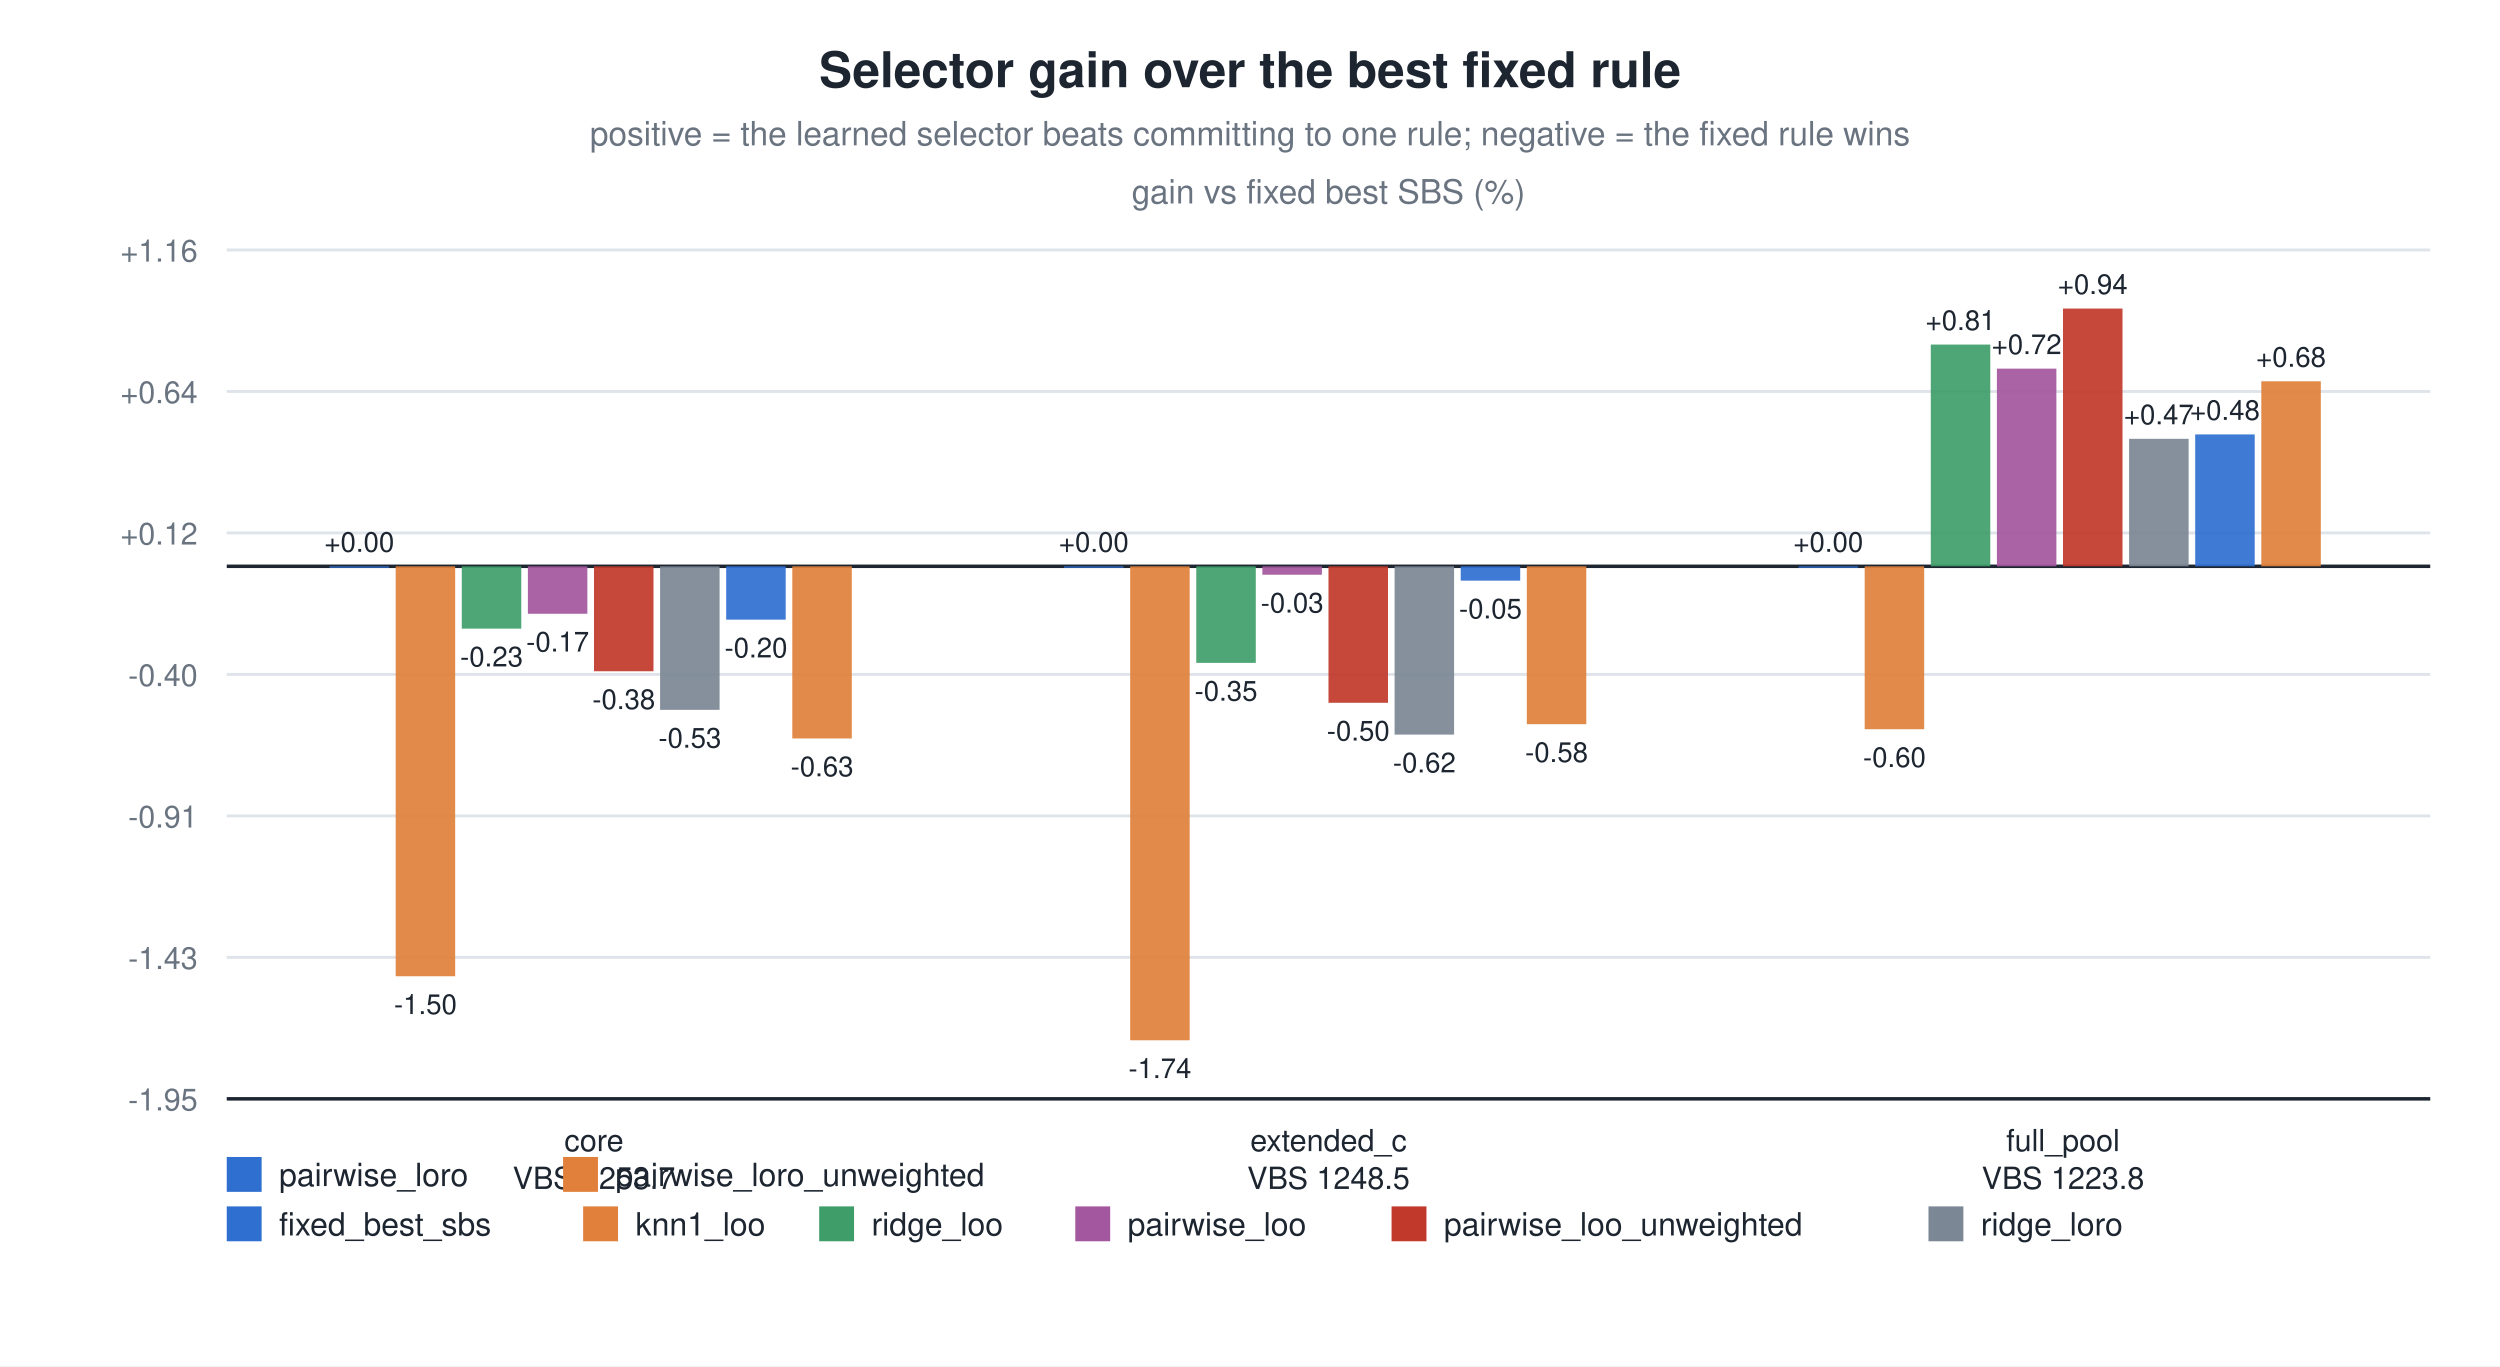
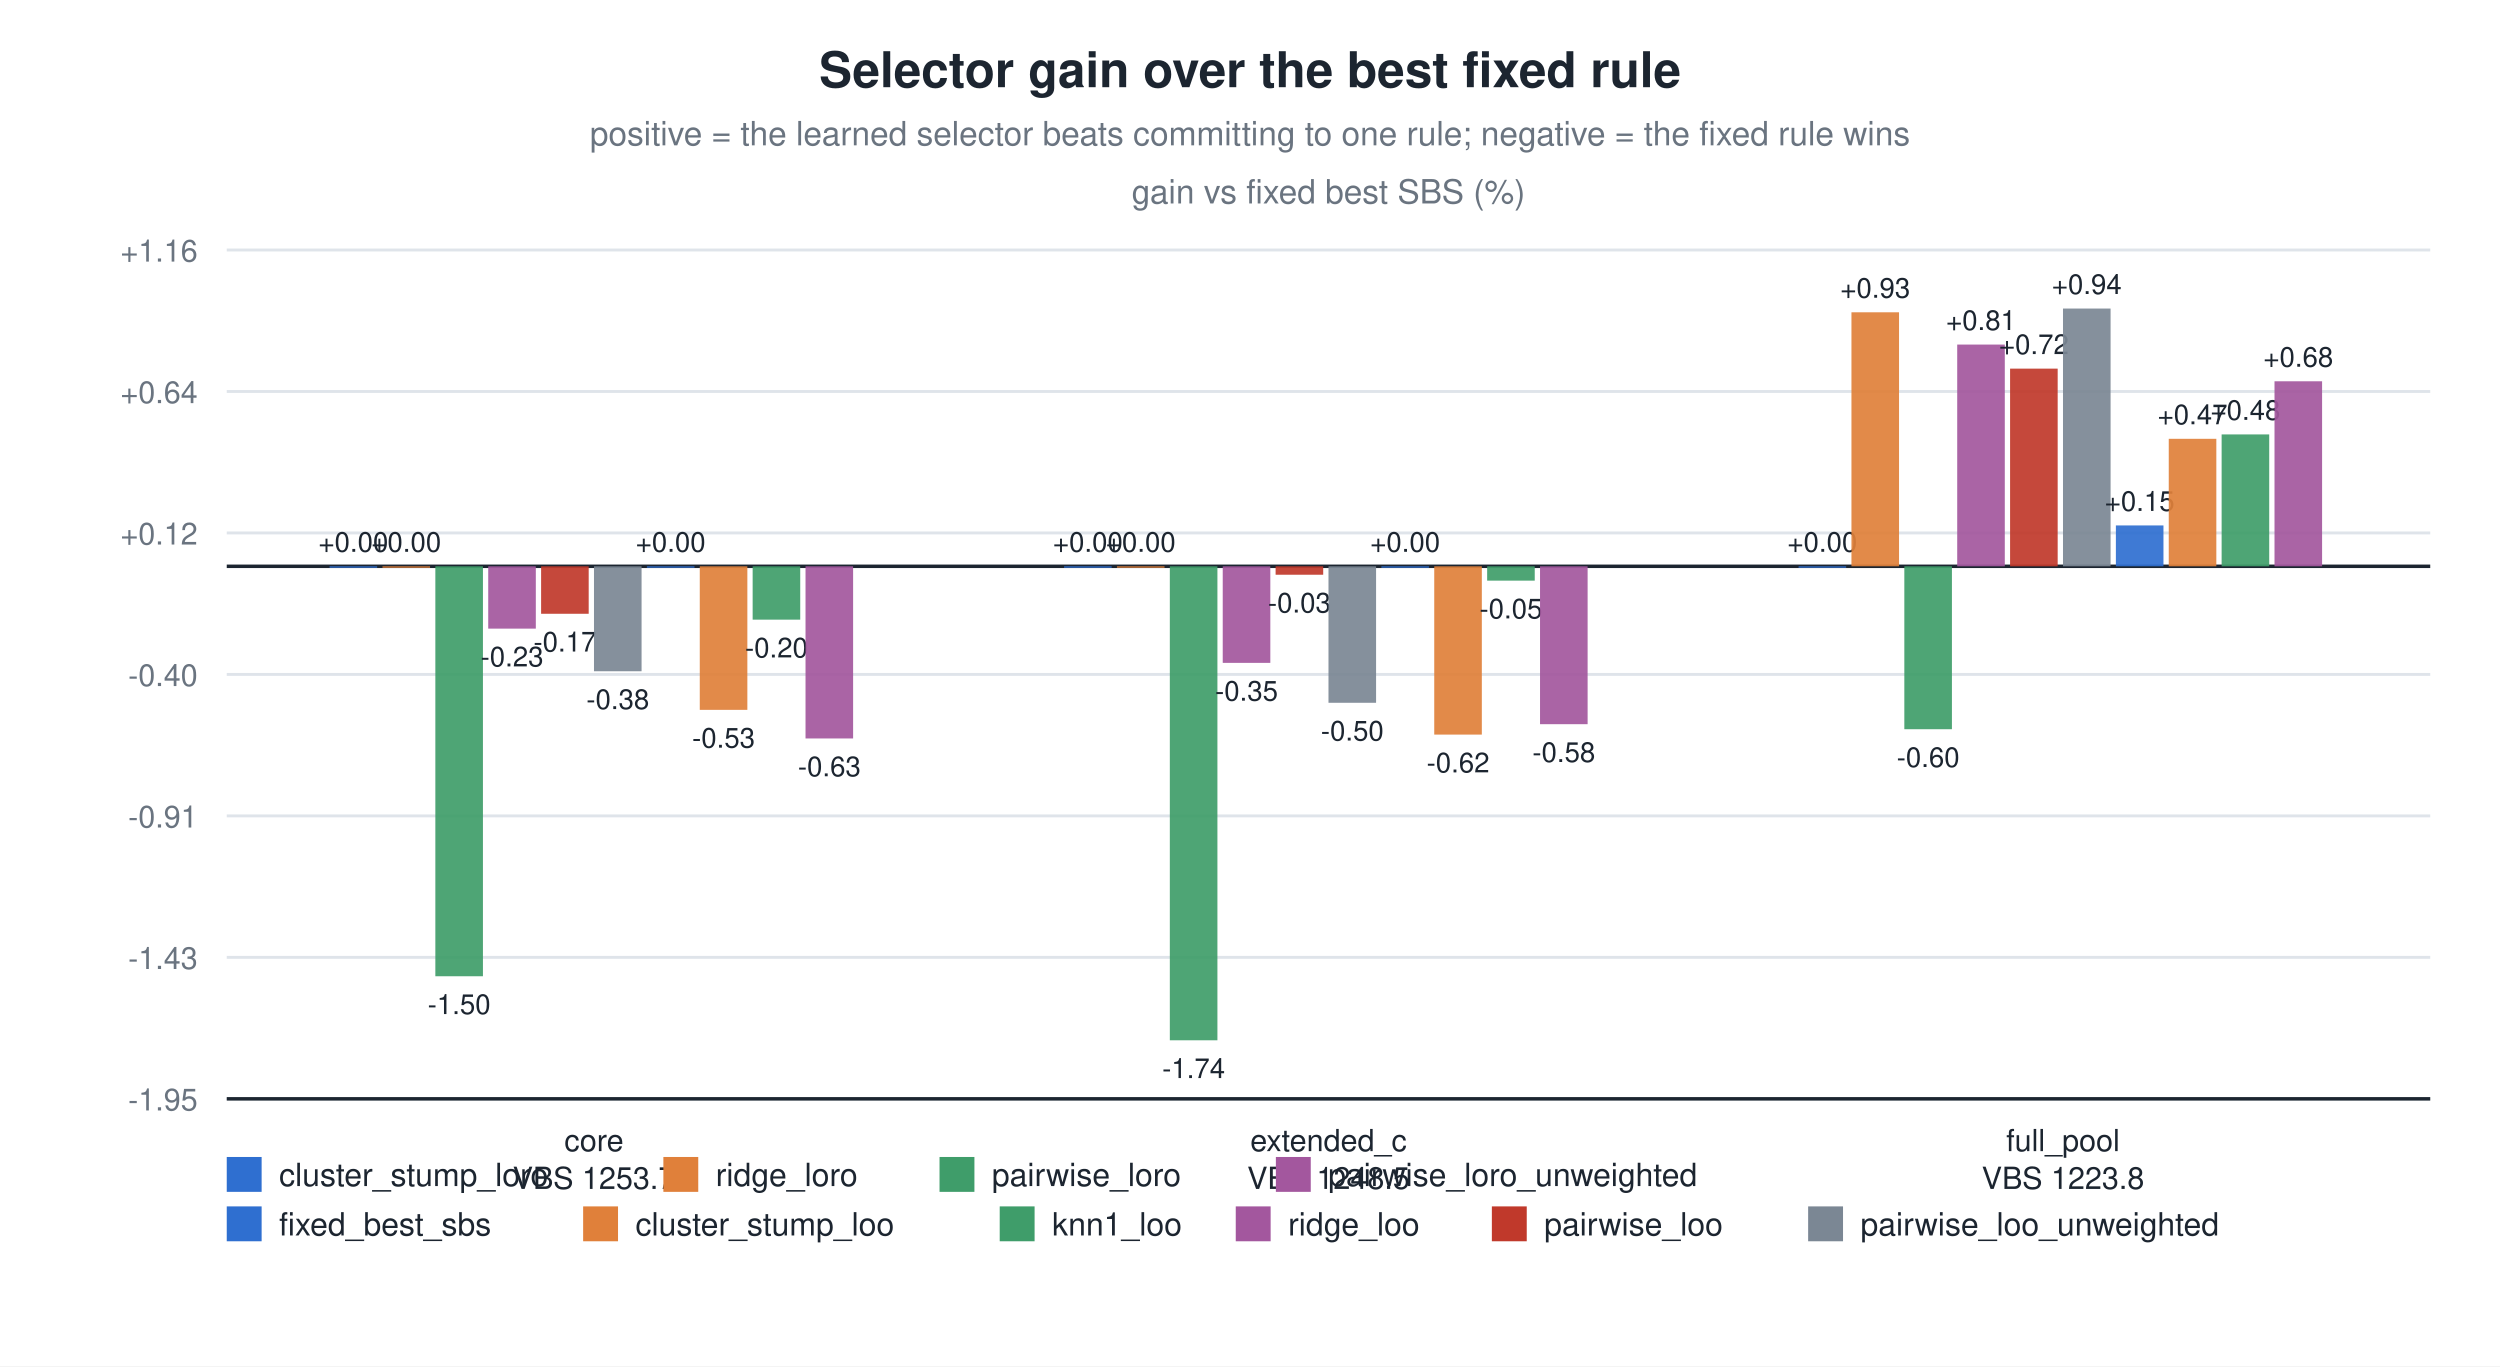
<svg xmlns="http://www.w3.org/2000/svg" width="860" height="470" viewBox="0 0 860 470" font-family="Segoe UI, Helvetica, Arial, sans-serif">
  <rect width="860" height="470" fill="#ffffff" />
  <text x="430.0" y="30" text-anchor="middle" font-size="17" font-weight="600" fill="#1c2530">Selector gain over the best fixed rule</text>
  <text x="430.0" y="50" text-anchor="middle" font-size="11.5" fill="#6a7480">positive = the learned selector beats committing to one rule; negative = the fixed rule wins</text>
  <line x1="78.00" y1="378.00" x2="836.00" y2="378.00" stroke="#dfe4ea" stroke-width="1.0" />
  <text x="68.00" y="382.00" font-size="10.5" fill="#6a7480" text-anchor="end" font-weight="400">-1.95</text>
  <line x1="78.00" y1="329.33" x2="836.00" y2="329.33" stroke="#dfe4ea" stroke-width="1.0" />
  <text x="68.00" y="333.33" font-size="10.5" fill="#6a7480" text-anchor="end" font-weight="400">-1.43</text>
  <line x1="78.00" y1="280.67" x2="836.00" y2="280.67" stroke="#dfe4ea" stroke-width="1.0" />
  <text x="68.00" y="284.67" font-size="10.5" fill="#6a7480" text-anchor="end" font-weight="400">-0.91</text>
  <line x1="78.00" y1="232.00" x2="836.00" y2="232.00" stroke="#dfe4ea" stroke-width="1.0" />
  <text x="68.00" y="236.00" font-size="10.5" fill="#6a7480" text-anchor="end" font-weight="400">-0.40</text>
  <line x1="78.00" y1="183.33" x2="836.00" y2="183.33" stroke="#dfe4ea" stroke-width="1.0" />
  <text x="68.00" y="187.33" font-size="10.5" fill="#6a7480" text-anchor="end" font-weight="400">+0.12</text>
  <line x1="78.00" y1="134.67" x2="836.00" y2="134.67" stroke="#dfe4ea" stroke-width="1.0" />
  <text x="68.00" y="138.67" font-size="10.5" fill="#6a7480" text-anchor="end" font-weight="400">+0.64</text>
  <line x1="78.00" y1="86.00" x2="836.00" y2="86.00" stroke="#dfe4ea" stroke-width="1.0" />
  <text x="68.00" y="90.00" font-size="10.5" fill="#6a7480" text-anchor="end" font-weight="400">+1.16</text>
  <line x1="78.00" y1="194.81" x2="836.00" y2="194.81" stroke="#1c2530" stroke-width="1.2" />
  <line x1="78.00" y1="378.00" x2="836.00" y2="378.00" stroke="#1c2530" stroke-width="1.2" />
  <text x="457.00" y="70.00" font-size="11.5" fill="#6a7480" text-anchor="middle" font-weight="400">gain vs fixed best SBS (%)</text>
-   <rect x="113.37" y="194.81" width="20.47" height="0.50" fill="#2f6fd0" fill-opacity="0.92" />
-   <text x="123.61" y="189.81" font-size="9.5" fill="#1c2530" text-anchor="middle" font-weight="400">+0.00</text>
-   <rect x="136.11" y="194.81" width="20.47" height="141.02" fill="#e0803a" fill-opacity="0.92" />
-   <text x="146.35" y="348.83" font-size="9.5" fill="#1c2530" text-anchor="middle" font-weight="400">-1.50</text>
-   <rect x="158.85" y="194.81" width="20.47" height="21.44" fill="#3f9d6a" fill-opacity="0.92" />
-   <text x="169.09" y="229.25" font-size="9.5" fill="#1c2530" text-anchor="middle" font-weight="400">-0.23</text>
-   <rect x="181.59" y="194.81" width="20.47" height="16.33" fill="#a3579e" fill-opacity="0.92" />
-   <text x="191.83" y="224.13" font-size="9.5" fill="#1c2530" text-anchor="middle" font-weight="400">-0.17</text>
-   <rect x="204.33" y="194.81" width="20.47" height="36.10" fill="#c0392b" fill-opacity="0.92" />
-   <text x="214.57" y="243.91" font-size="9.5" fill="#1c2530" text-anchor="middle" font-weight="400">-0.38</text>
-   <rect x="227.07" y="194.81" width="20.47" height="49.38" fill="#7b8794" fill-opacity="0.92" />
-   <text x="237.31" y="257.19" font-size="9.5" fill="#1c2530" text-anchor="middle" font-weight="400">-0.53</text>
-   <rect x="249.81" y="194.81" width="20.47" height="18.35" fill="#2f6fd0" fill-opacity="0.92" />
-   <text x="260.05" y="226.16" font-size="9.5" fill="#1c2530" text-anchor="middle" font-weight="400">-0.20</text>
-   <rect x="272.55" y="194.81" width="20.47" height="59.22" fill="#e0803a" fill-opacity="0.92" />
-   <text x="282.79" y="267.03" font-size="9.5" fill="#1c2530" text-anchor="middle" font-weight="400">-0.63</text>
+   <rect x="113.37" y="194.81" width="16.37" height="0.50" fill="#2f6fd0" fill-opacity="0.92" />
+   <text x="121.56" y="189.81" font-size="9.5" fill="#1c2530" text-anchor="middle" font-weight="400">+0.00</text>
+   <rect x="131.57" y="194.81" width="16.37" height="0.50" fill="#e0803a" fill-opacity="0.92" />
+   <text x="139.75" y="189.81" font-size="9.5" fill="#1c2530" text-anchor="middle" font-weight="400">+0.00</text>
+   <rect x="149.76" y="194.81" width="16.37" height="141.02" fill="#3f9d6a" fill-opacity="0.92" />
+   <text x="157.94" y="348.83" font-size="9.5" fill="#1c2530" text-anchor="middle" font-weight="400">-1.50</text>
+   <rect x="167.95" y="194.81" width="16.37" height="21.44" fill="#a3579e" fill-opacity="0.92" />
+   <text x="176.14" y="229.25" font-size="9.5" fill="#1c2530" text-anchor="middle" font-weight="400">-0.23</text>
+   <rect x="186.14" y="194.81" width="16.37" height="16.33" fill="#c0392b" fill-opacity="0.92" />
+   <text x="194.33" y="224.13" font-size="9.5" fill="#1c2530" text-anchor="middle" font-weight="400">-0.17</text>
+   <rect x="204.33" y="194.81" width="16.37" height="36.10" fill="#7b8794" fill-opacity="0.92" />
+   <text x="212.52" y="243.91" font-size="9.5" fill="#1c2530" text-anchor="middle" font-weight="400">-0.38</text>
+   <rect x="222.53" y="194.81" width="16.37" height="0.50" fill="#2f6fd0" fill-opacity="0.92" />
+   <text x="230.71" y="189.81" font-size="9.5" fill="#1c2530" text-anchor="middle" font-weight="400">+0.00</text>
+   <rect x="240.72" y="194.81" width="16.37" height="49.38" fill="#e0803a" fill-opacity="0.92" />
+   <text x="248.90" y="257.19" font-size="9.5" fill="#1c2530" text-anchor="middle" font-weight="400">-0.53</text>
+   <rect x="258.91" y="194.81" width="16.37" height="18.35" fill="#3f9d6a" fill-opacity="0.92" />
+   <text x="267.10" y="226.16" font-size="9.5" fill="#1c2530" text-anchor="middle" font-weight="400">-0.20</text>
+   <rect x="277.10" y="194.81" width="16.37" height="59.22" fill="#a3579e" fill-opacity="0.92" />
+   <text x="285.29" y="267.03" font-size="9.5" fill="#1c2530" text-anchor="middle" font-weight="400">-0.63</text>
  <text x="204.33" y="396.00" font-size="10.5" fill="#1c2530" text-anchor="middle" font-weight="400">core</text>
  <text x="204.33" y="409.00" font-size="10.5" fill="#1c2530" text-anchor="middle" font-weight="400">VBS 1253.7</text>
-   <rect x="366.04" y="194.81" width="20.47" height="0.50" fill="#2f6fd0" fill-opacity="0.92" />
-   <text x="376.27" y="189.81" font-size="9.5" fill="#1c2530" text-anchor="middle" font-weight="400">+0.00</text>
-   <rect x="388.78" y="194.81" width="20.47" height="163.05" fill="#e0803a" fill-opacity="0.92" />
-   <text x="399.01" y="370.86" font-size="9.5" fill="#1c2530" text-anchor="middle" font-weight="400">-1.74</text>
-   <rect x="411.52" y="194.81" width="20.47" height="33.22" fill="#3f9d6a" fill-opacity="0.92" />
-   <text x="421.75" y="241.03" font-size="9.5" fill="#1c2530" text-anchor="middle" font-weight="400">-0.35</text>
-   <rect x="434.26" y="194.81" width="20.47" height="2.90" fill="#a3579e" fill-opacity="0.92" />
-   <text x="444.49" y="210.71" font-size="9.5" fill="#1c2530" text-anchor="middle" font-weight="400">-0.03</text>
-   <rect x="457.00" y="194.81" width="20.47" height="46.95" fill="#c0392b" fill-opacity="0.92" />
-   <text x="467.23" y="254.75" font-size="9.5" fill="#1c2530" text-anchor="middle" font-weight="400">-0.50</text>
-   <rect x="479.74" y="194.81" width="20.47" height="57.89" fill="#7b8794" fill-opacity="0.92" />
-   <text x="489.97" y="265.70" font-size="9.5" fill="#1c2530" text-anchor="middle" font-weight="400">-0.62</text>
-   <rect x="502.48" y="194.81" width="20.47" height="4.93" fill="#2f6fd0" fill-opacity="0.92" />
-   <text x="512.71" y="212.74" font-size="9.5" fill="#1c2530" text-anchor="middle" font-weight="400">-0.05</text>
-   <rect x="525.22" y="194.81" width="20.47" height="54.31" fill="#e0803a" fill-opacity="0.92" />
-   <text x="535.45" y="262.12" font-size="9.5" fill="#1c2530" text-anchor="middle" font-weight="400">-0.58</text>
+   <rect x="366.04" y="194.81" width="16.37" height="0.50" fill="#2f6fd0" fill-opacity="0.92" />
+   <text x="374.23" y="189.81" font-size="9.5" fill="#1c2530" text-anchor="middle" font-weight="400">+0.00</text>
+   <rect x="384.23" y="194.81" width="16.37" height="0.50" fill="#e0803a" fill-opacity="0.92" />
+   <text x="392.42" y="189.81" font-size="9.5" fill="#1c2530" text-anchor="middle" font-weight="400">+0.00</text>
+   <rect x="402.42" y="194.81" width="16.37" height="163.05" fill="#3f9d6a" fill-opacity="0.92" />
+   <text x="410.61" y="370.86" font-size="9.5" fill="#1c2530" text-anchor="middle" font-weight="400">-1.74</text>
+   <rect x="420.62" y="194.81" width="16.37" height="33.22" fill="#a3579e" fill-opacity="0.92" />
+   <text x="428.80" y="241.03" font-size="9.5" fill="#1c2530" text-anchor="middle" font-weight="400">-0.35</text>
+   <rect x="438.81" y="194.81" width="16.37" height="2.90" fill="#c0392b" fill-opacity="0.92" />
+   <text x="446.99" y="210.71" font-size="9.5" fill="#1c2530" text-anchor="middle" font-weight="400">-0.03</text>
+   <rect x="457.00" y="194.81" width="16.37" height="46.95" fill="#7b8794" fill-opacity="0.92" />
+   <text x="465.19" y="254.75" font-size="9.5" fill="#1c2530" text-anchor="middle" font-weight="400">-0.50</text>
+   <rect x="475.19" y="194.81" width="16.37" height="0.50" fill="#2f6fd0" fill-opacity="0.92" />
+   <text x="483.38" y="189.81" font-size="9.5" fill="#1c2530" text-anchor="middle" font-weight="400">+0.00</text>
+   <rect x="493.38" y="194.81" width="16.37" height="57.89" fill="#e0803a" fill-opacity="0.92" />
+   <text x="501.57" y="265.70" font-size="9.5" fill="#1c2530" text-anchor="middle" font-weight="400">-0.62</text>
+   <rect x="511.58" y="194.81" width="16.37" height="4.93" fill="#3f9d6a" fill-opacity="0.92" />
+   <text x="519.76" y="212.74" font-size="9.5" fill="#1c2530" text-anchor="middle" font-weight="400">-0.05</text>
+   <rect x="529.77" y="194.81" width="16.37" height="54.31" fill="#a3579e" fill-opacity="0.92" />
+   <text x="537.95" y="262.12" font-size="9.5" fill="#1c2530" text-anchor="middle" font-weight="400">-0.58</text>
  <text x="457.00" y="396.00" font-size="10.5" fill="#1c2530" text-anchor="middle" font-weight="400">extended_c</text>
  <text x="457.00" y="409.00" font-size="10.5" fill="#1c2530" text-anchor="middle" font-weight="400">VBS 1248.5</text>
-   <rect x="618.71" y="194.81" width="20.47" height="0.50" fill="#2f6fd0" fill-opacity="0.92" />
-   <text x="628.94" y="189.81" font-size="9.5" fill="#1c2530" text-anchor="middle" font-weight="400">+0.00</text>
-   <rect x="641.45" y="194.81" width="20.47" height="56.04" fill="#e0803a" fill-opacity="0.92" />
-   <text x="651.68" y="263.85" font-size="9.5" fill="#1c2530" text-anchor="middle" font-weight="400">-0.60</text>
-   <rect x="664.19" y="118.53" width="20.47" height="76.28" fill="#3f9d6a" fill-opacity="0.92" />
-   <text x="674.42" y="113.53" font-size="9.5" fill="#1c2530" text-anchor="middle" font-weight="400">+0.81</text>
-   <rect x="686.93" y="126.81" width="20.47" height="68.00" fill="#a3579e" fill-opacity="0.92" />
-   <text x="697.16" y="121.81" font-size="9.5" fill="#1c2530" text-anchor="middle" font-weight="400">+0.72</text>
-   <rect x="709.67" y="106.14" width="20.47" height="88.67" fill="#c0392b" fill-opacity="0.92" />
-   <text x="719.90" y="101.14" font-size="9.5" fill="#1c2530" text-anchor="middle" font-weight="400">+0.94</text>
-   <rect x="732.41" y="150.95" width="20.47" height="43.86" fill="#7b8794" fill-opacity="0.92" />
-   <text x="742.64" y="145.95" font-size="9.5" fill="#1c2530" text-anchor="middle" font-weight="400">+0.47</text>
-   <rect x="755.15" y="149.44" width="20.47" height="45.37" fill="#2f6fd0" fill-opacity="0.92" />
-   <text x="765.38" y="144.44" font-size="9.5" fill="#1c2530" text-anchor="middle" font-weight="400">+0.48</text>
-   <rect x="777.89" y="131.16" width="20.47" height="63.65" fill="#e0803a" fill-opacity="0.92" />
-   <text x="788.12" y="126.16" font-size="9.5" fill="#1c2530" text-anchor="middle" font-weight="400">+0.68</text>
+   <rect x="618.71" y="194.81" width="16.37" height="0.50" fill="#2f6fd0" fill-opacity="0.92" />
+   <text x="626.89" y="189.81" font-size="9.5" fill="#1c2530" text-anchor="middle" font-weight="400">+0.00</text>
+   <rect x="636.90" y="107.43" width="16.37" height="87.37" fill="#e0803a" fill-opacity="0.92" />
+   <text x="645.09" y="102.43" font-size="9.5" fill="#1c2530" text-anchor="middle" font-weight="400">+0.93</text>
+   <rect x="655.09" y="194.81" width="16.37" height="56.04" fill="#3f9d6a" fill-opacity="0.92" />
+   <text x="663.28" y="263.85" font-size="9.5" fill="#1c2530" text-anchor="middle" font-weight="400">-0.60</text>
+   <rect x="673.28" y="118.53" width="16.37" height="76.28" fill="#a3579e" fill-opacity="0.92" />
+   <text x="681.47" y="113.53" font-size="9.5" fill="#1c2530" text-anchor="middle" font-weight="400">+0.81</text>
+   <rect x="691.47" y="126.81" width="16.37" height="68.00" fill="#c0392b" fill-opacity="0.92" />
+   <text x="699.66" y="121.81" font-size="9.5" fill="#1c2530" text-anchor="middle" font-weight="400">+0.72</text>
+   <rect x="709.67" y="106.14" width="16.37" height="88.67" fill="#7b8794" fill-opacity="0.92" />
+   <text x="717.85" y="101.14" font-size="9.5" fill="#1c2530" text-anchor="middle" font-weight="400">+0.94</text>
+   <rect x="727.86" y="180.75" width="16.37" height="14.06" fill="#2f6fd0" fill-opacity="0.92" />
+   <text x="736.05" y="175.75" font-size="9.5" fill="#1c2530" text-anchor="middle" font-weight="400">+0.15</text>
+   <rect x="746.05" y="150.95" width="16.37" height="43.86" fill="#e0803a" fill-opacity="0.92" />
+   <text x="754.24" y="145.95" font-size="9.5" fill="#1c2530" text-anchor="middle" font-weight="400">+0.47</text>
+   <rect x="764.24" y="149.44" width="16.37" height="45.37" fill="#3f9d6a" fill-opacity="0.92" />
+   <text x="772.43" y="144.44" font-size="9.5" fill="#1c2530" text-anchor="middle" font-weight="400">+0.48</text>
+   <rect x="782.43" y="131.16" width="16.37" height="63.65" fill="#a3579e" fill-opacity="0.92" />
+   <text x="790.62" y="126.16" font-size="9.5" fill="#1c2530" text-anchor="middle" font-weight="400">+0.68</text>
  <text x="709.67" y="396.00" font-size="10.5" fill="#1c2530" text-anchor="middle" font-weight="400">full_pool</text>
  <text x="709.67" y="409.00" font-size="10.5" fill="#1c2530" text-anchor="middle" font-weight="400">VBS 1223.8</text>
  <rect x="78.00" y="415.00" width="12.00" height="12.00" fill="#2f6fd0" fill-opacity="1.0" />
  <text x="96.00" y="425.00" font-size="11" fill="#1c2530" text-anchor="start" font-weight="400">fixed_best_sbs</text>
  <rect x="200.60" y="415.00" width="12.00" height="12.00" fill="#e0803a" fill-opacity="1.0" />
-   <text x="218.60" y="425.00" font-size="11" fill="#1c2530" text-anchor="start" font-weight="400">knn1_loo</text>
-   <rect x="281.80" y="415.00" width="12.00" height="12.00" fill="#3f9d6a" fill-opacity="1.0" />
-   <text x="299.80" y="425.00" font-size="11" fill="#1c2530" text-anchor="start" font-weight="400">ridge_loo</text>
-   <rect x="369.90" y="415.00" width="12.00" height="12.00" fill="#a3579e" fill-opacity="1.0" />
-   <text x="387.90" y="425.00" font-size="11" fill="#1c2530" text-anchor="start" font-weight="400">pairwise_loo</text>
-   <rect x="478.70" y="415.00" width="12.00" height="12.00" fill="#c0392b" fill-opacity="1.0" />
-   <text x="496.70" y="425.00" font-size="11" fill="#1c2530" text-anchor="start" font-weight="400">pairwise_loo_unweighted</text>
-   <rect x="663.40" y="415.00" width="12.00" height="12.00" fill="#7b8794" fill-opacity="1.0" />
-   <text x="681.40" y="425.00" font-size="11" fill="#1c2530" text-anchor="start" font-weight="400">ridge_loro</text>
+   <text x="218.60" y="425.00" font-size="11" fill="#1c2530" text-anchor="start" font-weight="400">cluster_stump_loo</text>
+   <rect x="343.90" y="415.00" width="12.00" height="12.00" fill="#3f9d6a" fill-opacity="1.0" />
+   <text x="361.90" y="425.00" font-size="11" fill="#1c2530" text-anchor="start" font-weight="400">knn1_loo</text>
+   <rect x="425.10" y="415.00" width="12.00" height="12.00" fill="#a3579e" fill-opacity="1.0" />
+   <text x="443.10" y="425.00" font-size="11" fill="#1c2530" text-anchor="start" font-weight="400">ridge_loo</text>
+   <rect x="513.20" y="415.00" width="12.00" height="12.00" fill="#c0392b" fill-opacity="1.0" />
+   <text x="531.20" y="425.00" font-size="11" fill="#1c2530" text-anchor="start" font-weight="400">pairwise_loo</text>
+   <rect x="622.00" y="415.00" width="12.00" height="12.00" fill="#7b8794" fill-opacity="1.0" />
+   <text x="640.00" y="425.00" font-size="11" fill="#1c2530" text-anchor="start" font-weight="400">pairwise_loo_unweighted</text>
  <rect x="78.00" y="398.00" width="12.00" height="12.00" fill="#2f6fd0" fill-opacity="1.0" />
-   <text x="96.00" y="408.00" font-size="11" fill="#1c2530" text-anchor="start" font-weight="400">pairwise_loro</text>
-   <rect x="193.70" y="398.00" width="12.00" height="12.00" fill="#e0803a" fill-opacity="1.0" />
-   <text x="211.70" y="408.00" font-size="11" fill="#1c2530" text-anchor="start" font-weight="400">pairwise_loro_unweighted</text>
+   <text x="96.00" y="408.00" font-size="11" fill="#1c2530" text-anchor="start" font-weight="400">cluster_stump_loro</text>
+   <rect x="228.20" y="398.00" width="12.00" height="12.00" fill="#e0803a" fill-opacity="1.0" />
+   <text x="246.20" y="408.00" font-size="11" fill="#1c2530" text-anchor="start" font-weight="400">ridge_loro</text>
+   <rect x="323.20" y="398.00" width="12.00" height="12.00" fill="#3f9d6a" fill-opacity="1.0" />
+   <text x="341.20" y="408.00" font-size="11" fill="#1c2530" text-anchor="start" font-weight="400">pairwise_loro</text>
+   <rect x="438.90" y="398.00" width="12.00" height="12.00" fill="#a3579e" fill-opacity="1.0" />
+   <text x="456.90" y="408.00" font-size="11" fill="#1c2530" text-anchor="start" font-weight="400">pairwise_loro_unweighted</text>
</svg>
